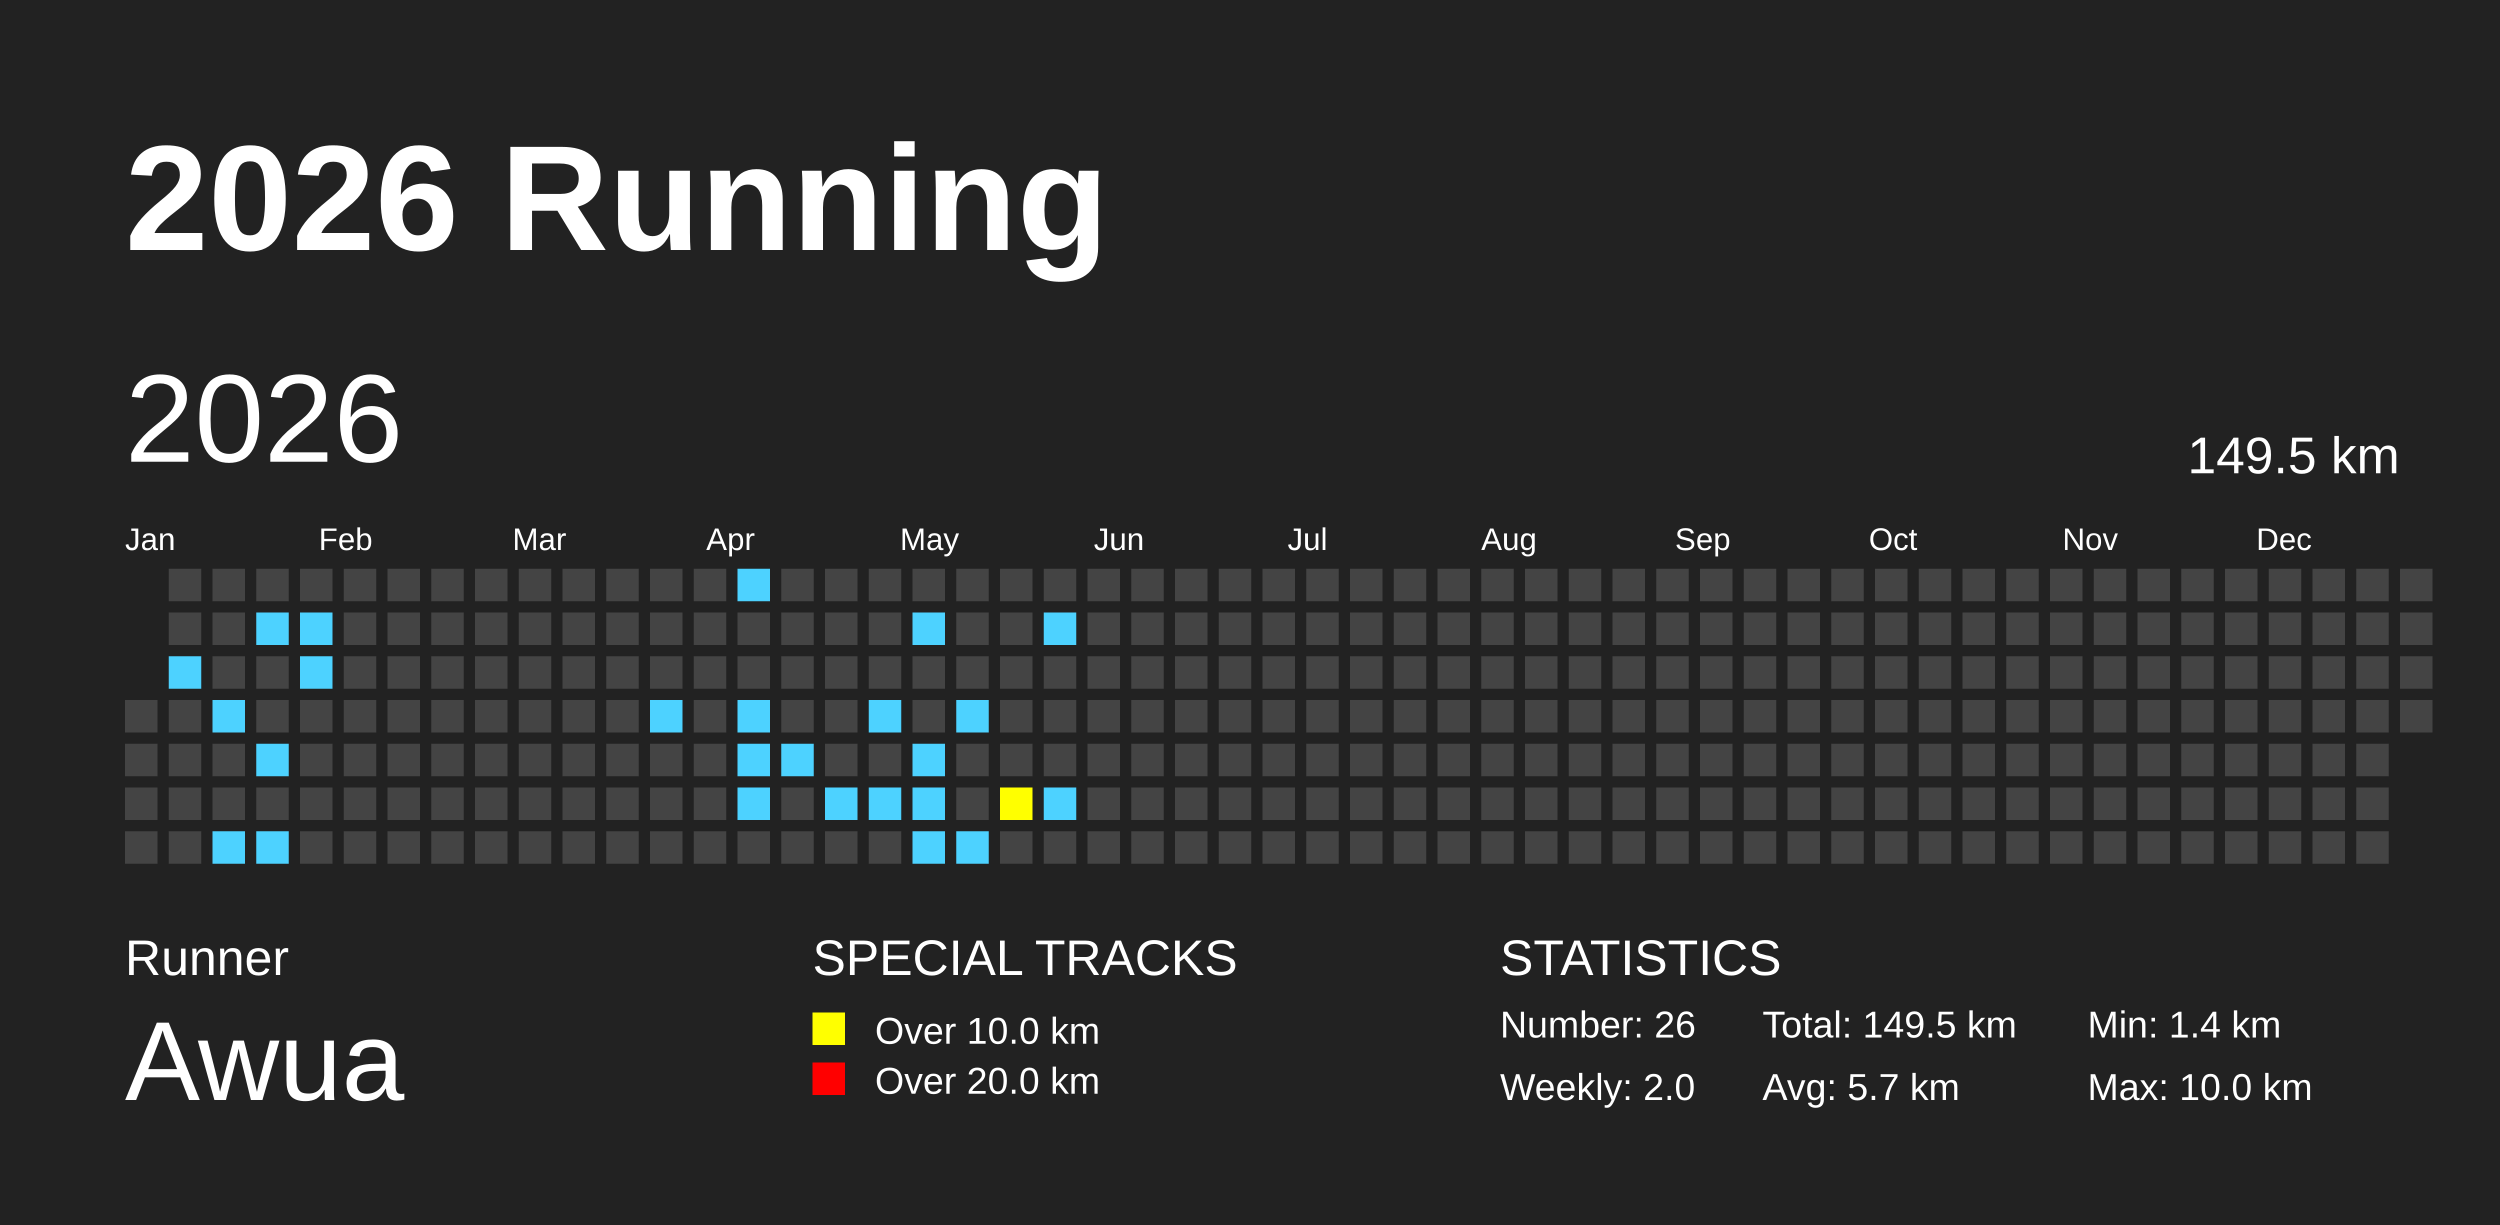
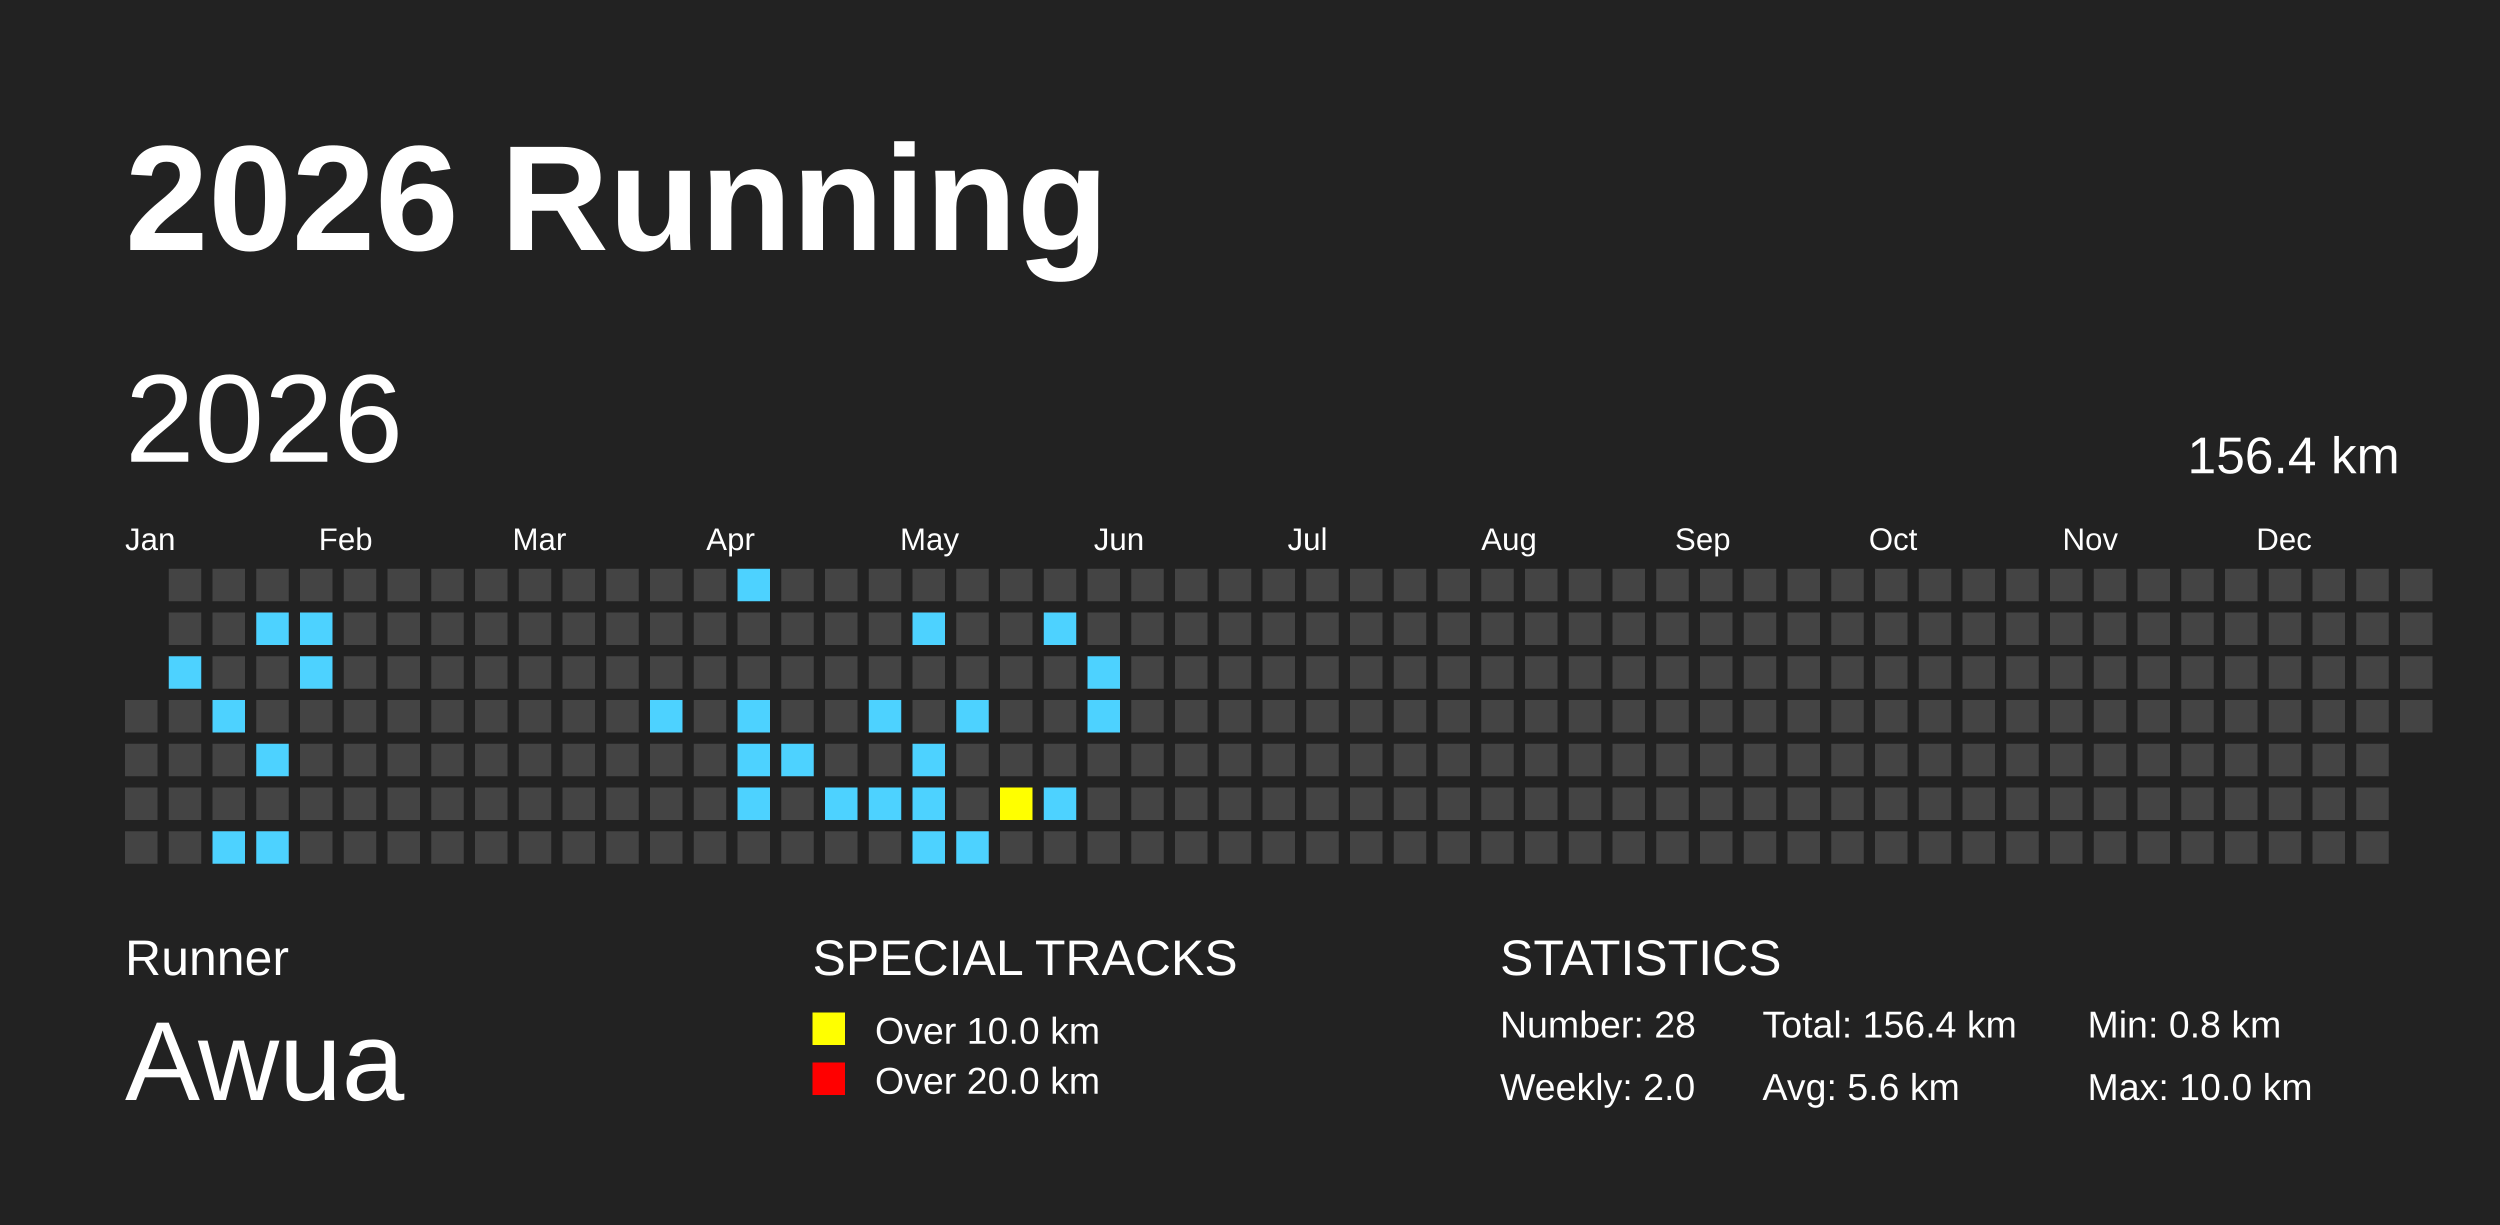
<svg xmlns="http://www.w3.org/2000/svg" baseProfile="full" height="98mm" version="1.1" viewBox="0,0,200,98" width="200mm">
  <defs />
  <rect fill="#222222" height="98" width="200" x="0" y="0" />
  <text fill="#FFFFFF" style="font-size:12px; font-family:Arial; font-weight:bold;" x="10" y="20">2026 Running</text>
  <text fill="#FFFFFF" style="font-size:4px; font-family:Arial" x="10" y="78">Runner</text>
  <text fill="#FFFFFF" style="font-size:9px; font-family:Arial" x="10" y="88">Awua</text>
  <text fill="#FFFFFF" style="font-size:4px; font-family:Arial" x="65" y="78">SPECIAL TRACKS</text>
  <rect fill="yellow" height="2.6" width="2.6" x="65" y="81" />
  <text fill="#FFFFFF" style="font-size:3px; font-family:Arial" x="70" y="83.5">Over 10.0 km</text>
  <rect fill="red" height="2.6" width="2.6" x="65" y="85" />
  <text fill="#FFFFFF" style="font-size:3px; font-family:Arial" x="70" y="87.5">Over 20.0 km</text>
  <text fill="#FFFFFF" style="font-size:4px; font-family:Arial" x="120" y="78">STATISTICS</text>
-   <text fill="#FFFFFF" style="font-size:3px; font-family:Arial" x="120" y="83">Number: 26</text>
+   <text fill="#FFFFFF" style="font-size:3px; font-family:Arial" x="120" y="83">Number: 28</text>
  <text fill="#FFFFFF" style="font-size:3px; font-family:Arial" x="120" y="88">Weekly: 2.0</text>
-   <text fill="#FFFFFF" style="font-size:3px; font-family:Arial" x="141" y="83">Total: 149.5 km</text>
-   <text fill="#FFFFFF" style="font-size:3px; font-family:Arial" x="141" y="88">Avg: 5.7 km</text>
-   <text fill="#FFFFFF" style="font-size:3px; font-family:Arial" x="167" y="83">Min: 1.4 km</text>
+   <text fill="#FFFFFF" style="font-size:3px; font-family:Arial" x="141" y="83">Total: 156.4 km</text>
+   <text fill="#FFFFFF" style="font-size:3px; font-family:Arial" x="141" y="88">Avg: 5.6 km</text>
+   <text fill="#FFFFFF" style="font-size:3px; font-family:Arial" x="167" y="83">Min: 0.8 km</text>
  <text fill="#FFFFFF" style="font-size:3px; font-family:Arial" x="167" y="88">Max: 10.0 km</text>
  <text dominant-baseline="hanging" fill="#FFFFFF" style="font-size:10.0px; font-family:Arial;" x="10" y="30">2026</text>
-   <text dominant-baseline="hanging" fill="#FFFFFF" style="font-size:4.125px; font-family:Arial;" x="175" y="35">149.5 km</text>
+   <text dominant-baseline="hanging" fill="#FFFFFF" style="font-size:4.125px; font-family:Arial;" x="175" y="35">156.4 km</text>
  <text fill="#FFFFFF" style="font-size:2.5px; font-family:Arial" x="10.0" y="44">Jan</text>
  <text fill="#FFFFFF" style="font-size:2.5px; font-family:Arial" x="25.5" y="44">Feb</text>
  <text fill="#FFFFFF" style="font-size:2.5px; font-family:Arial" x="41.0" y="44">Mar</text>
  <text fill="#FFFFFF" style="font-size:2.5px; font-family:Arial" x="56.5" y="44">Apr</text>
  <text fill="#FFFFFF" style="font-size:2.5px; font-family:Arial" x="72.0" y="44">May</text>
  <text fill="#FFFFFF" style="font-size:2.5px; font-family:Arial" x="87.5" y="44">Jun</text>
  <text fill="#FFFFFF" style="font-size:2.5px; font-family:Arial" x="103.0" y="44">Jul</text>
  <text fill="#FFFFFF" style="font-size:2.5px; font-family:Arial" x="118.5" y="44">Aug</text>
  <text fill="#FFFFFF" style="font-size:2.5px; font-family:Arial" x="134.0" y="44">Sep</text>
  <text fill="#FFFFFF" style="font-size:2.5px; font-family:Arial" x="149.5" y="44">Oct</text>
  <text fill="#FFFFFF" style="font-size:2.5px; font-family:Arial" x="165.0" y="44">Nov</text>
  <text fill="#FFFFFF" style="font-size:2.5px; font-family:Arial" x="180.5" y="44">Dec</text>
  <rect fill="#444444" height="2.6" width="2.6" x="10.0" y="56.0" />
  <rect fill="#444444" height="2.6" width="2.6" x="10.0" y="59.5" />
  <rect fill="#444444" height="2.6" width="2.6" x="10.0" y="63.0" />
  <rect fill="#444444" height="2.6" width="2.6" x="10.0" y="66.5" />
  <rect fill="#444444" height="2.6" width="2.6" x="13.5" y="45.5" />
  <rect fill="#444444" height="2.6" width="2.6" x="13.5" y="49.0" />
  <rect fill="#4DD2FF" height="2.6" width="2.6" x="13.5" y="52.5" />
  <rect fill="#444444" height="2.6" width="2.6" x="13.5" y="56.0" />
  <rect fill="#444444" height="2.6" width="2.6" x="13.5" y="59.5" />
  <rect fill="#444444" height="2.6" width="2.6" x="13.5" y="63.0" />
  <rect fill="#444444" height="2.6" width="2.6" x="13.5" y="66.5" />
  <rect fill="#444444" height="2.6" width="2.6" x="17.0" y="45.5" />
  <rect fill="#444444" height="2.6" width="2.6" x="17.0" y="49.0" />
  <rect fill="#444444" height="2.6" width="2.6" x="17.0" y="52.5" />
  <rect fill="#4DD2FF" height="2.6" width="2.6" x="17.0" y="56.0" />
  <rect fill="#444444" height="2.6" width="2.6" x="17.0" y="59.5" />
  <rect fill="#444444" height="2.6" width="2.6" x="17.0" y="63.0" />
  <rect fill="#4DD2FF" height="2.6" width="2.6" x="17.0" y="66.5" />
  <rect fill="#444444" height="2.6" width="2.6" x="20.5" y="45.5" />
  <rect fill="#4DD2FF" height="2.6" width="2.6" x="20.5" y="49.0" />
  <rect fill="#444444" height="2.6" width="2.6" x="20.5" y="52.5" />
  <rect fill="#444444" height="2.6" width="2.6" x="20.5" y="56.0" />
  <rect fill="#4DD2FF" height="2.6" width="2.6" x="20.5" y="59.5" />
  <rect fill="#444444" height="2.6" width="2.6" x="20.5" y="63.0" />
  <rect fill="#4DD2FF" height="2.6" width="2.6" x="20.5" y="66.5" />
  <rect fill="#444444" height="2.6" width="2.6" x="24.0" y="45.5" />
  <rect fill="#4DD2FF" height="2.6" width="2.6" x="24.0" y="49.0" />
  <rect fill="#4DD2FF" height="2.6" width="2.6" x="24.0" y="52.5" />
  <rect fill="#444444" height="2.6" width="2.6" x="24.0" y="56.0" />
  <rect fill="#444444" height="2.6" width="2.6" x="24.0" y="59.5" />
  <rect fill="#444444" height="2.6" width="2.6" x="24.0" y="63.0" />
  <rect fill="#444444" height="2.6" width="2.6" x="24.0" y="66.5" />
  <rect fill="#444444" height="2.6" width="2.6" x="27.5" y="45.5" />
  <rect fill="#444444" height="2.6" width="2.6" x="27.5" y="49.0" />
  <rect fill="#444444" height="2.6" width="2.6" x="27.5" y="52.5" />
  <rect fill="#444444" height="2.6" width="2.6" x="27.5" y="56.0" />
  <rect fill="#444444" height="2.6" width="2.6" x="27.5" y="59.5" />
  <rect fill="#444444" height="2.6" width="2.6" x="27.5" y="63.0" />
  <rect fill="#444444" height="2.6" width="2.6" x="27.5" y="66.5" />
  <rect fill="#444444" height="2.6" width="2.6" x="31.0" y="45.5" />
  <rect fill="#444444" height="2.6" width="2.6" x="31.0" y="49.0" />
  <rect fill="#444444" height="2.6" width="2.6" x="31.0" y="52.5" />
  <rect fill="#444444" height="2.6" width="2.6" x="31.0" y="56.0" />
  <rect fill="#444444" height="2.6" width="2.6" x="31.0" y="59.5" />
  <rect fill="#444444" height="2.6" width="2.6" x="31.0" y="63.0" />
  <rect fill="#444444" height="2.6" width="2.6" x="31.0" y="66.5" />
  <rect fill="#444444" height="2.6" width="2.6" x="34.5" y="45.5" />
  <rect fill="#444444" height="2.6" width="2.6" x="34.5" y="49.0" />
  <rect fill="#444444" height="2.6" width="2.6" x="34.5" y="52.5" />
  <rect fill="#444444" height="2.6" width="2.6" x="34.5" y="56.0" />
  <rect fill="#444444" height="2.6" width="2.6" x="34.5" y="59.5" />
  <rect fill="#444444" height="2.6" width="2.6" x="34.5" y="63.0" />
  <rect fill="#444444" height="2.6" width="2.6" x="34.5" y="66.5" />
  <rect fill="#444444" height="2.6" width="2.6" x="38.0" y="45.5" />
  <rect fill="#444444" height="2.6" width="2.6" x="38.0" y="49.0" />
  <rect fill="#444444" height="2.6" width="2.6" x="38.0" y="52.5" />
  <rect fill="#444444" height="2.6" width="2.6" x="38.0" y="56.0" />
  <rect fill="#444444" height="2.6" width="2.6" x="38.0" y="59.5" />
  <rect fill="#444444" height="2.6" width="2.6" x="38.0" y="63.0" />
  <rect fill="#444444" height="2.6" width="2.6" x="38.0" y="66.5" />
  <rect fill="#444444" height="2.6" width="2.6" x="41.5" y="45.5" />
  <rect fill="#444444" height="2.6" width="2.6" x="41.5" y="49.0" />
  <rect fill="#444444" height="2.6" width="2.6" x="41.5" y="52.5" />
  <rect fill="#444444" height="2.6" width="2.6" x="41.5" y="56.0" />
  <rect fill="#444444" height="2.6" width="2.6" x="41.5" y="59.5" />
  <rect fill="#444444" height="2.6" width="2.6" x="41.5" y="63.0" />
  <rect fill="#444444" height="2.6" width="2.6" x="41.5" y="66.5" />
  <rect fill="#444444" height="2.6" width="2.6" x="45.0" y="45.5" />
  <rect fill="#444444" height="2.6" width="2.6" x="45.0" y="49.0" />
  <rect fill="#444444" height="2.6" width="2.6" x="45.0" y="52.5" />
  <rect fill="#444444" height="2.6" width="2.6" x="45.0" y="56.0" />
  <rect fill="#444444" height="2.6" width="2.6" x="45.0" y="59.5" />
  <rect fill="#444444" height="2.6" width="2.6" x="45.0" y="63.0" />
  <rect fill="#444444" height="2.6" width="2.6" x="45.0" y="66.5" />
  <rect fill="#444444" height="2.6" width="2.6" x="48.5" y="45.5" />
  <rect fill="#444444" height="2.6" width="2.6" x="48.5" y="49.0" />
  <rect fill="#444444" height="2.6" width="2.6" x="48.5" y="52.5" />
  <rect fill="#444444" height="2.6" width="2.6" x="48.5" y="56.0" />
  <rect fill="#444444" height="2.6" width="2.6" x="48.5" y="59.5" />
  <rect fill="#444444" height="2.6" width="2.6" x="48.5" y="63.0" />
  <rect fill="#444444" height="2.6" width="2.6" x="48.5" y="66.5" />
  <rect fill="#444444" height="2.6" width="2.6" x="52.0" y="45.5" />
  <rect fill="#444444" height="2.6" width="2.6" x="52.0" y="49.0" />
  <rect fill="#444444" height="2.6" width="2.6" x="52.0" y="52.5" />
  <rect fill="#4DD2FF" height="2.6" width="2.6" x="52.0" y="56.0" />
  <rect fill="#444444" height="2.6" width="2.6" x="52.0" y="59.5" />
  <rect fill="#444444" height="2.6" width="2.6" x="52.0" y="63.0" />
  <rect fill="#444444" height="2.6" width="2.6" x="52.0" y="66.5" />
  <rect fill="#444444" height="2.6" width="2.6" x="55.5" y="45.5" />
  <rect fill="#444444" height="2.6" width="2.6" x="55.5" y="49.0" />
  <rect fill="#444444" height="2.6" width="2.6" x="55.5" y="52.5" />
  <rect fill="#444444" height="2.6" width="2.6" x="55.5" y="56.0" />
  <rect fill="#444444" height="2.6" width="2.6" x="55.5" y="59.5" />
  <rect fill="#444444" height="2.6" width="2.6" x="55.5" y="63.0" />
  <rect fill="#444444" height="2.6" width="2.6" x="55.5" y="66.5" />
  <rect fill="#4DD2FF" height="2.6" width="2.6" x="59.0" y="45.5" />
  <rect fill="#444444" height="2.6" width="2.6" x="59.0" y="49.0" />
  <rect fill="#444444" height="2.6" width="2.6" x="59.0" y="52.5" />
  <rect fill="#4DD2FF" height="2.6" width="2.6" x="59.0" y="56.0" />
  <rect fill="#4DD2FF" height="2.6" width="2.6" x="59.0" y="59.5" />
  <rect fill="#4DD2FF" height="2.6" width="2.6" x="59.0" y="63.0" />
  <rect fill="#444444" height="2.6" width="2.6" x="59.0" y="66.5" />
  <rect fill="#444444" height="2.6" width="2.6" x="62.5" y="45.5" />
  <rect fill="#444444" height="2.6" width="2.6" x="62.5" y="49.0" />
  <rect fill="#444444" height="2.6" width="2.6" x="62.5" y="52.5" />
  <rect fill="#444444" height="2.6" width="2.6" x="62.5" y="56.0" />
  <rect fill="#4DD2FF" height="2.6" width="2.6" x="62.5" y="59.5" />
  <rect fill="#444444" height="2.6" width="2.6" x="62.5" y="63.0" />
  <rect fill="#444444" height="2.6" width="2.6" x="62.5" y="66.5" />
  <rect fill="#444444" height="2.6" width="2.6" x="66.0" y="45.5" />
  <rect fill="#444444" height="2.6" width="2.6" x="66.0" y="49.0" />
  <rect fill="#444444" height="2.6" width="2.6" x="66.0" y="52.5" />
  <rect fill="#444444" height="2.6" width="2.6" x="66.0" y="56.0" />
  <rect fill="#444444" height="2.6" width="2.6" x="66.0" y="59.5" />
  <rect fill="#4DD2FF" height="2.6" width="2.6" x="66.0" y="63.0" />
  <rect fill="#444444" height="2.6" width="2.6" x="66.0" y="66.5" />
  <rect fill="#444444" height="2.6" width="2.6" x="69.5" y="45.5" />
  <rect fill="#444444" height="2.6" width="2.6" x="69.5" y="49.0" />
  <rect fill="#444444" height="2.6" width="2.6" x="69.5" y="52.5" />
  <rect fill="#4DD2FF" height="2.6" width="2.6" x="69.5" y="56.0" />
  <rect fill="#444444" height="2.6" width="2.6" x="69.5" y="59.5" />
  <rect fill="#4DD2FF" height="2.6" width="2.6" x="69.5" y="63.0" />
  <rect fill="#444444" height="2.6" width="2.6" x="69.5" y="66.5" />
  <rect fill="#444444" height="2.6" width="2.6" x="73.0" y="45.5" />
  <rect fill="#4DD2FF" height="2.6" width="2.6" x="73.0" y="49.0" />
  <rect fill="#444444" height="2.6" width="2.6" x="73.0" y="52.5" />
  <rect fill="#444444" height="2.6" width="2.6" x="73.0" y="56.0" />
  <rect fill="#4DD2FF" height="2.6" width="2.6" x="73.0" y="59.5" />
  <rect fill="#4DD2FF" height="2.6" width="2.6" x="73.0" y="63.0" />
  <rect fill="#4DD2FF" height="2.6" width="2.6" x="73.0" y="66.5" />
  <rect fill="#444444" height="2.6" width="2.6" x="76.5" y="45.5" />
  <rect fill="#444444" height="2.6" width="2.6" x="76.5" y="49.0" />
  <rect fill="#444444" height="2.6" width="2.6" x="76.5" y="52.5" />
  <rect fill="#4DD2FF" height="2.6" width="2.6" x="76.5" y="56.0" />
  <rect fill="#444444" height="2.6" width="2.6" x="76.5" y="59.5" />
  <rect fill="#444444" height="2.6" width="2.6" x="76.5" y="63.0" />
  <rect fill="#4DD2FF" height="2.6" width="2.6" x="76.5" y="66.5" />
  <rect fill="#444444" height="2.6" width="2.6" x="80.0" y="45.5" />
  <rect fill="#444444" height="2.6" width="2.6" x="80.0" y="49.0" />
  <rect fill="#444444" height="2.6" width="2.6" x="80.0" y="52.5" />
  <rect fill="#444444" height="2.6" width="2.6" x="80.0" y="56.0" />
  <rect fill="#444444" height="2.6" width="2.6" x="80.0" y="59.5" />
  <rect fill="yellow" height="2.6" width="2.6" x="80.0" y="63.0" />
  <rect fill="#444444" height="2.6" width="2.6" x="80.0" y="66.5" />
  <rect fill="#444444" height="2.6" width="2.6" x="83.5" y="45.5" />
  <rect fill="#4DD2FF" height="2.6" width="2.6" x="83.5" y="49.0" />
  <rect fill="#444444" height="2.6" width="2.6" x="83.5" y="52.5" />
  <rect fill="#444444" height="2.6" width="2.6" x="83.5" y="56.0" />
  <rect fill="#444444" height="2.6" width="2.6" x="83.5" y="59.5" />
  <rect fill="#4DD2FF" height="2.6" width="2.6" x="83.5" y="63.0" />
  <rect fill="#444444" height="2.6" width="2.6" x="83.5" y="66.5" />
  <rect fill="#444444" height="2.6" width="2.6" x="87.0" y="45.5" />
  <rect fill="#444444" height="2.6" width="2.6" x="87.0" y="49.0" />
-   <rect fill="#444444" height="2.6" width="2.6" x="87.0" y="52.5" />
-   <rect fill="#444444" height="2.6" width="2.6" x="87.0" y="56.0" />
+   <rect fill="#4DD2FF" height="2.6" width="2.6" x="87.0" y="52.5" />
+   <rect fill="#4DD2FF" height="2.6" width="2.6" x="87.0" y="56.0" />
  <rect fill="#444444" height="2.6" width="2.6" x="87.0" y="59.5" />
  <rect fill="#444444" height="2.6" width="2.6" x="87.0" y="63.0" />
  <rect fill="#444444" height="2.6" width="2.6" x="87.0" y="66.5" />
  <rect fill="#444444" height="2.6" width="2.6" x="90.5" y="45.5" />
  <rect fill="#444444" height="2.6" width="2.6" x="90.5" y="49.0" />
  <rect fill="#444444" height="2.6" width="2.6" x="90.5" y="52.5" />
  <rect fill="#444444" height="2.6" width="2.6" x="90.5" y="56.0" />
  <rect fill="#444444" height="2.6" width="2.6" x="90.5" y="59.5" />
  <rect fill="#444444" height="2.6" width="2.6" x="90.5" y="63.0" />
  <rect fill="#444444" height="2.6" width="2.6" x="90.5" y="66.5" />
  <rect fill="#444444" height="2.6" width="2.6" x="94.0" y="45.5" />
  <rect fill="#444444" height="2.6" width="2.6" x="94.0" y="49.0" />
  <rect fill="#444444" height="2.6" width="2.6" x="94.0" y="52.5" />
  <rect fill="#444444" height="2.6" width="2.6" x="94.0" y="56.0" />
  <rect fill="#444444" height="2.6" width="2.6" x="94.0" y="59.5" />
  <rect fill="#444444" height="2.6" width="2.6" x="94.0" y="63.0" />
  <rect fill="#444444" height="2.6" width="2.6" x="94.0" y="66.5" />
  <rect fill="#444444" height="2.6" width="2.6" x="97.5" y="45.5" />
  <rect fill="#444444" height="2.6" width="2.6" x="97.5" y="49.0" />
  <rect fill="#444444" height="2.6" width="2.6" x="97.5" y="52.5" />
  <rect fill="#444444" height="2.6" width="2.6" x="97.5" y="56.0" />
  <rect fill="#444444" height="2.6" width="2.6" x="97.5" y="59.5" />
  <rect fill="#444444" height="2.6" width="2.6" x="97.5" y="63.0" />
  <rect fill="#444444" height="2.6" width="2.6" x="97.5" y="66.5" />
  <rect fill="#444444" height="2.6" width="2.6" x="101.0" y="45.5" />
  <rect fill="#444444" height="2.6" width="2.6" x="101.0" y="49.0" />
  <rect fill="#444444" height="2.6" width="2.6" x="101.0" y="52.5" />
  <rect fill="#444444" height="2.6" width="2.6" x="101.0" y="56.0" />
  <rect fill="#444444" height="2.6" width="2.6" x="101.0" y="59.5" />
  <rect fill="#444444" height="2.6" width="2.6" x="101.0" y="63.0" />
  <rect fill="#444444" height="2.6" width="2.6" x="101.0" y="66.5" />
  <rect fill="#444444" height="2.6" width="2.6" x="104.5" y="45.5" />
  <rect fill="#444444" height="2.6" width="2.6" x="104.5" y="49.0" />
  <rect fill="#444444" height="2.6" width="2.6" x="104.5" y="52.5" />
  <rect fill="#444444" height="2.6" width="2.6" x="104.5" y="56.0" />
  <rect fill="#444444" height="2.6" width="2.6" x="104.5" y="59.5" />
  <rect fill="#444444" height="2.6" width="2.6" x="104.5" y="63.0" />
  <rect fill="#444444" height="2.6" width="2.6" x="104.5" y="66.5" />
  <rect fill="#444444" height="2.6" width="2.6" x="108.0" y="45.5" />
  <rect fill="#444444" height="2.6" width="2.6" x="108.0" y="49.0" />
  <rect fill="#444444" height="2.6" width="2.6" x="108.0" y="52.5" />
  <rect fill="#444444" height="2.6" width="2.6" x="108.0" y="56.0" />
  <rect fill="#444444" height="2.6" width="2.6" x="108.0" y="59.5" />
  <rect fill="#444444" height="2.6" width="2.6" x="108.0" y="63.0" />
  <rect fill="#444444" height="2.6" width="2.6" x="108.0" y="66.5" />
  <rect fill="#444444" height="2.6" width="2.6" x="111.5" y="45.5" />
  <rect fill="#444444" height="2.6" width="2.6" x="111.5" y="49.0" />
  <rect fill="#444444" height="2.6" width="2.6" x="111.5" y="52.5" />
  <rect fill="#444444" height="2.6" width="2.6" x="111.5" y="56.0" />
  <rect fill="#444444" height="2.6" width="2.6" x="111.5" y="59.5" />
  <rect fill="#444444" height="2.6" width="2.6" x="111.5" y="63.0" />
  <rect fill="#444444" height="2.6" width="2.6" x="111.5" y="66.5" />
  <rect fill="#444444" height="2.6" width="2.6" x="115.0" y="45.5" />
  <rect fill="#444444" height="2.6" width="2.6" x="115.0" y="49.0" />
  <rect fill="#444444" height="2.6" width="2.6" x="115.0" y="52.5" />
  <rect fill="#444444" height="2.6" width="2.6" x="115.0" y="56.0" />
  <rect fill="#444444" height="2.6" width="2.6" x="115.0" y="59.5" />
  <rect fill="#444444" height="2.6" width="2.6" x="115.0" y="63.0" />
  <rect fill="#444444" height="2.6" width="2.6" x="115.0" y="66.5" />
  <rect fill="#444444" height="2.6" width="2.6" x="118.5" y="45.5" />
  <rect fill="#444444" height="2.6" width="2.6" x="118.5" y="49.0" />
  <rect fill="#444444" height="2.6" width="2.6" x="118.5" y="52.5" />
  <rect fill="#444444" height="2.6" width="2.6" x="118.5" y="56.0" />
  <rect fill="#444444" height="2.6" width="2.6" x="118.5" y="59.5" />
  <rect fill="#444444" height="2.6" width="2.6" x="118.5" y="63.0" />
  <rect fill="#444444" height="2.6" width="2.6" x="118.5" y="66.5" />
  <rect fill="#444444" height="2.6" width="2.6" x="122.0" y="45.5" />
  <rect fill="#444444" height="2.6" width="2.6" x="122.0" y="49.0" />
  <rect fill="#444444" height="2.6" width="2.6" x="122.0" y="52.5" />
  <rect fill="#444444" height="2.6" width="2.6" x="122.0" y="56.0" />
  <rect fill="#444444" height="2.6" width="2.6" x="122.0" y="59.5" />
  <rect fill="#444444" height="2.6" width="2.6" x="122.0" y="63.0" />
  <rect fill="#444444" height="2.6" width="2.6" x="122.0" y="66.5" />
  <rect fill="#444444" height="2.6" width="2.6" x="125.5" y="45.5" />
  <rect fill="#444444" height="2.6" width="2.6" x="125.5" y="49.0" />
  <rect fill="#444444" height="2.6" width="2.6" x="125.5" y="52.5" />
  <rect fill="#444444" height="2.6" width="2.6" x="125.5" y="56.0" />
  <rect fill="#444444" height="2.6" width="2.6" x="125.5" y="59.5" />
  <rect fill="#444444" height="2.6" width="2.6" x="125.5" y="63.0" />
  <rect fill="#444444" height="2.6" width="2.6" x="125.5" y="66.5" />
  <rect fill="#444444" height="2.6" width="2.6" x="129.0" y="45.5" />
  <rect fill="#444444" height="2.6" width="2.6" x="129.0" y="49.0" />
  <rect fill="#444444" height="2.6" width="2.6" x="129.0" y="52.5" />
  <rect fill="#444444" height="2.6" width="2.6" x="129.0" y="56.0" />
  <rect fill="#444444" height="2.6" width="2.6" x="129.0" y="59.5" />
  <rect fill="#444444" height="2.6" width="2.6" x="129.0" y="63.0" />
  <rect fill="#444444" height="2.6" width="2.6" x="129.0" y="66.5" />
  <rect fill="#444444" height="2.6" width="2.6" x="132.5" y="45.5" />
  <rect fill="#444444" height="2.6" width="2.6" x="132.5" y="49.0" />
  <rect fill="#444444" height="2.6" width="2.6" x="132.5" y="52.5" />
  <rect fill="#444444" height="2.6" width="2.6" x="132.5" y="56.0" />
  <rect fill="#444444" height="2.6" width="2.6" x="132.5" y="59.5" />
  <rect fill="#444444" height="2.6" width="2.6" x="132.5" y="63.0" />
  <rect fill="#444444" height="2.6" width="2.6" x="132.5" y="66.5" />
  <rect fill="#444444" height="2.6" width="2.6" x="136.0" y="45.5" />
  <rect fill="#444444" height="2.6" width="2.6" x="136.0" y="49.0" />
  <rect fill="#444444" height="2.6" width="2.6" x="136.0" y="52.5" />
  <rect fill="#444444" height="2.6" width="2.6" x="136.0" y="56.0" />
  <rect fill="#444444" height="2.6" width="2.6" x="136.0" y="59.5" />
  <rect fill="#444444" height="2.6" width="2.6" x="136.0" y="63.0" />
  <rect fill="#444444" height="2.6" width="2.6" x="136.0" y="66.5" />
  <rect fill="#444444" height="2.6" width="2.6" x="139.5" y="45.5" />
  <rect fill="#444444" height="2.6" width="2.6" x="139.5" y="49.0" />
  <rect fill="#444444" height="2.6" width="2.6" x="139.5" y="52.5" />
  <rect fill="#444444" height="2.6" width="2.6" x="139.5" y="56.0" />
  <rect fill="#444444" height="2.6" width="2.6" x="139.5" y="59.5" />
  <rect fill="#444444" height="2.6" width="2.6" x="139.5" y="63.0" />
  <rect fill="#444444" height="2.6" width="2.6" x="139.5" y="66.5" />
  <rect fill="#444444" height="2.6" width="2.6" x="143.0" y="45.5" />
  <rect fill="#444444" height="2.6" width="2.6" x="143.0" y="49.0" />
  <rect fill="#444444" height="2.6" width="2.6" x="143.0" y="52.5" />
  <rect fill="#444444" height="2.6" width="2.6" x="143.0" y="56.0" />
  <rect fill="#444444" height="2.6" width="2.6" x="143.0" y="59.5" />
  <rect fill="#444444" height="2.6" width="2.6" x="143.0" y="63.0" />
  <rect fill="#444444" height="2.6" width="2.6" x="143.0" y="66.5" />
  <rect fill="#444444" height="2.6" width="2.6" x="146.5" y="45.5" />
  <rect fill="#444444" height="2.6" width="2.6" x="146.5" y="49.0" />
  <rect fill="#444444" height="2.6" width="2.6" x="146.5" y="52.5" />
  <rect fill="#444444" height="2.6" width="2.6" x="146.5" y="56.0" />
  <rect fill="#444444" height="2.6" width="2.6" x="146.5" y="59.5" />
  <rect fill="#444444" height="2.6" width="2.6" x="146.5" y="63.0" />
  <rect fill="#444444" height="2.6" width="2.6" x="146.5" y="66.5" />
  <rect fill="#444444" height="2.6" width="2.6" x="150.0" y="45.5" />
  <rect fill="#444444" height="2.6" width="2.6" x="150.0" y="49.0" />
  <rect fill="#444444" height="2.6" width="2.6" x="150.0" y="52.5" />
  <rect fill="#444444" height="2.6" width="2.6" x="150.0" y="56.0" />
  <rect fill="#444444" height="2.6" width="2.6" x="150.0" y="59.5" />
  <rect fill="#444444" height="2.6" width="2.6" x="150.0" y="63.0" />
  <rect fill="#444444" height="2.6" width="2.6" x="150.0" y="66.5" />
  <rect fill="#444444" height="2.6" width="2.6" x="153.5" y="45.5" />
  <rect fill="#444444" height="2.6" width="2.6" x="153.5" y="49.0" />
  <rect fill="#444444" height="2.6" width="2.6" x="153.5" y="52.5" />
  <rect fill="#444444" height="2.6" width="2.6" x="153.5" y="56.0" />
  <rect fill="#444444" height="2.6" width="2.6" x="153.5" y="59.5" />
  <rect fill="#444444" height="2.6" width="2.6" x="153.5" y="63.0" />
  <rect fill="#444444" height="2.6" width="2.6" x="153.5" y="66.5" />
  <rect fill="#444444" height="2.6" width="2.6" x="157.0" y="45.5" />
  <rect fill="#444444" height="2.6" width="2.6" x="157.0" y="49.0" />
  <rect fill="#444444" height="2.6" width="2.6" x="157.0" y="52.5" />
  <rect fill="#444444" height="2.6" width="2.6" x="157.0" y="56.0" />
  <rect fill="#444444" height="2.6" width="2.6" x="157.0" y="59.5" />
  <rect fill="#444444" height="2.6" width="2.6" x="157.0" y="63.0" />
  <rect fill="#444444" height="2.6" width="2.6" x="157.0" y="66.5" />
  <rect fill="#444444" height="2.6" width="2.6" x="160.5" y="45.5" />
  <rect fill="#444444" height="2.6" width="2.6" x="160.5" y="49.0" />
  <rect fill="#444444" height="2.6" width="2.6" x="160.5" y="52.5" />
  <rect fill="#444444" height="2.6" width="2.6" x="160.5" y="56.0" />
  <rect fill="#444444" height="2.6" width="2.6" x="160.5" y="59.5" />
  <rect fill="#444444" height="2.6" width="2.6" x="160.5" y="63.0" />
  <rect fill="#444444" height="2.6" width="2.6" x="160.5" y="66.5" />
  <rect fill="#444444" height="2.6" width="2.6" x="164.0" y="45.5" />
  <rect fill="#444444" height="2.6" width="2.6" x="164.0" y="49.0" />
  <rect fill="#444444" height="2.6" width="2.6" x="164.0" y="52.5" />
  <rect fill="#444444" height="2.6" width="2.6" x="164.0" y="56.0" />
  <rect fill="#444444" height="2.6" width="2.6" x="164.0" y="59.5" />
  <rect fill="#444444" height="2.6" width="2.6" x="164.0" y="63.0" />
  <rect fill="#444444" height="2.6" width="2.6" x="164.0" y="66.5" />
  <rect fill="#444444" height="2.6" width="2.6" x="167.5" y="45.5" />
  <rect fill="#444444" height="2.6" width="2.6" x="167.5" y="49.0" />
  <rect fill="#444444" height="2.6" width="2.6" x="167.5" y="52.5" />
  <rect fill="#444444" height="2.6" width="2.6" x="167.5" y="56.0" />
  <rect fill="#444444" height="2.6" width="2.6" x="167.5" y="59.5" />
  <rect fill="#444444" height="2.6" width="2.6" x="167.5" y="63.0" />
  <rect fill="#444444" height="2.6" width="2.6" x="167.5" y="66.5" />
  <rect fill="#444444" height="2.6" width="2.6" x="171.0" y="45.5" />
  <rect fill="#444444" height="2.6" width="2.6" x="171.0" y="49.0" />
  <rect fill="#444444" height="2.6" width="2.6" x="171.0" y="52.5" />
  <rect fill="#444444" height="2.6" width="2.6" x="171.0" y="56.0" />
  <rect fill="#444444" height="2.6" width="2.6" x="171.0" y="59.5" />
  <rect fill="#444444" height="2.6" width="2.6" x="171.0" y="63.0" />
  <rect fill="#444444" height="2.6" width="2.6" x="171.0" y="66.5" />
  <rect fill="#444444" height="2.6" width="2.6" x="174.5" y="45.5" />
  <rect fill="#444444" height="2.6" width="2.6" x="174.5" y="49.0" />
  <rect fill="#444444" height="2.6" width="2.6" x="174.5" y="52.5" />
  <rect fill="#444444" height="2.6" width="2.6" x="174.5" y="56.0" />
  <rect fill="#444444" height="2.6" width="2.6" x="174.5" y="59.5" />
  <rect fill="#444444" height="2.6" width="2.6" x="174.5" y="63.0" />
  <rect fill="#444444" height="2.6" width="2.6" x="174.5" y="66.5" />
  <rect fill="#444444" height="2.6" width="2.6" x="178.0" y="45.5" />
  <rect fill="#444444" height="2.6" width="2.6" x="178.0" y="49.0" />
  <rect fill="#444444" height="2.6" width="2.6" x="178.0" y="52.5" />
  <rect fill="#444444" height="2.6" width="2.6" x="178.0" y="56.0" />
  <rect fill="#444444" height="2.6" width="2.6" x="178.0" y="59.5" />
  <rect fill="#444444" height="2.6" width="2.6" x="178.0" y="63.0" />
  <rect fill="#444444" height="2.6" width="2.6" x="178.0" y="66.5" />
  <rect fill="#444444" height="2.6" width="2.6" x="181.5" y="45.5" />
  <rect fill="#444444" height="2.6" width="2.6" x="181.5" y="49.0" />
  <rect fill="#444444" height="2.6" width="2.6" x="181.5" y="52.5" />
  <rect fill="#444444" height="2.6" width="2.6" x="181.5" y="56.0" />
  <rect fill="#444444" height="2.6" width="2.6" x="181.5" y="59.5" />
  <rect fill="#444444" height="2.6" width="2.6" x="181.5" y="63.0" />
  <rect fill="#444444" height="2.6" width="2.6" x="181.5" y="66.5" />
  <rect fill="#444444" height="2.6" width="2.6" x="185.0" y="45.5" />
  <rect fill="#444444" height="2.6" width="2.6" x="185.0" y="49.0" />
  <rect fill="#444444" height="2.6" width="2.6" x="185.0" y="52.5" />
  <rect fill="#444444" height="2.6" width="2.6" x="185.0" y="56.0" />
  <rect fill="#444444" height="2.6" width="2.6" x="185.0" y="59.5" />
  <rect fill="#444444" height="2.6" width="2.6" x="185.0" y="63.0" />
  <rect fill="#444444" height="2.6" width="2.6" x="185.0" y="66.5" />
  <rect fill="#444444" height="2.6" width="2.6" x="188.5" y="45.5" />
  <rect fill="#444444" height="2.6" width="2.6" x="188.5" y="49.0" />
  <rect fill="#444444" height="2.6" width="2.6" x="188.5" y="52.5" />
  <rect fill="#444444" height="2.6" width="2.6" x="188.5" y="56.0" />
  <rect fill="#444444" height="2.6" width="2.6" x="188.5" y="59.5" />
  <rect fill="#444444" height="2.6" width="2.6" x="188.5" y="63.0" />
  <rect fill="#444444" height="2.6" width="2.6" x="188.5" y="66.5" />
  <rect fill="#444444" height="2.6" width="2.6" x="192.0" y="45.5" />
  <rect fill="#444444" height="2.6" width="2.6" x="192.0" y="49.0" />
  <rect fill="#444444" height="2.6" width="2.6" x="192.0" y="52.5" />
  <rect fill="#444444" height="2.6" width="2.6" x="192.0" y="56.0" />
</svg>
